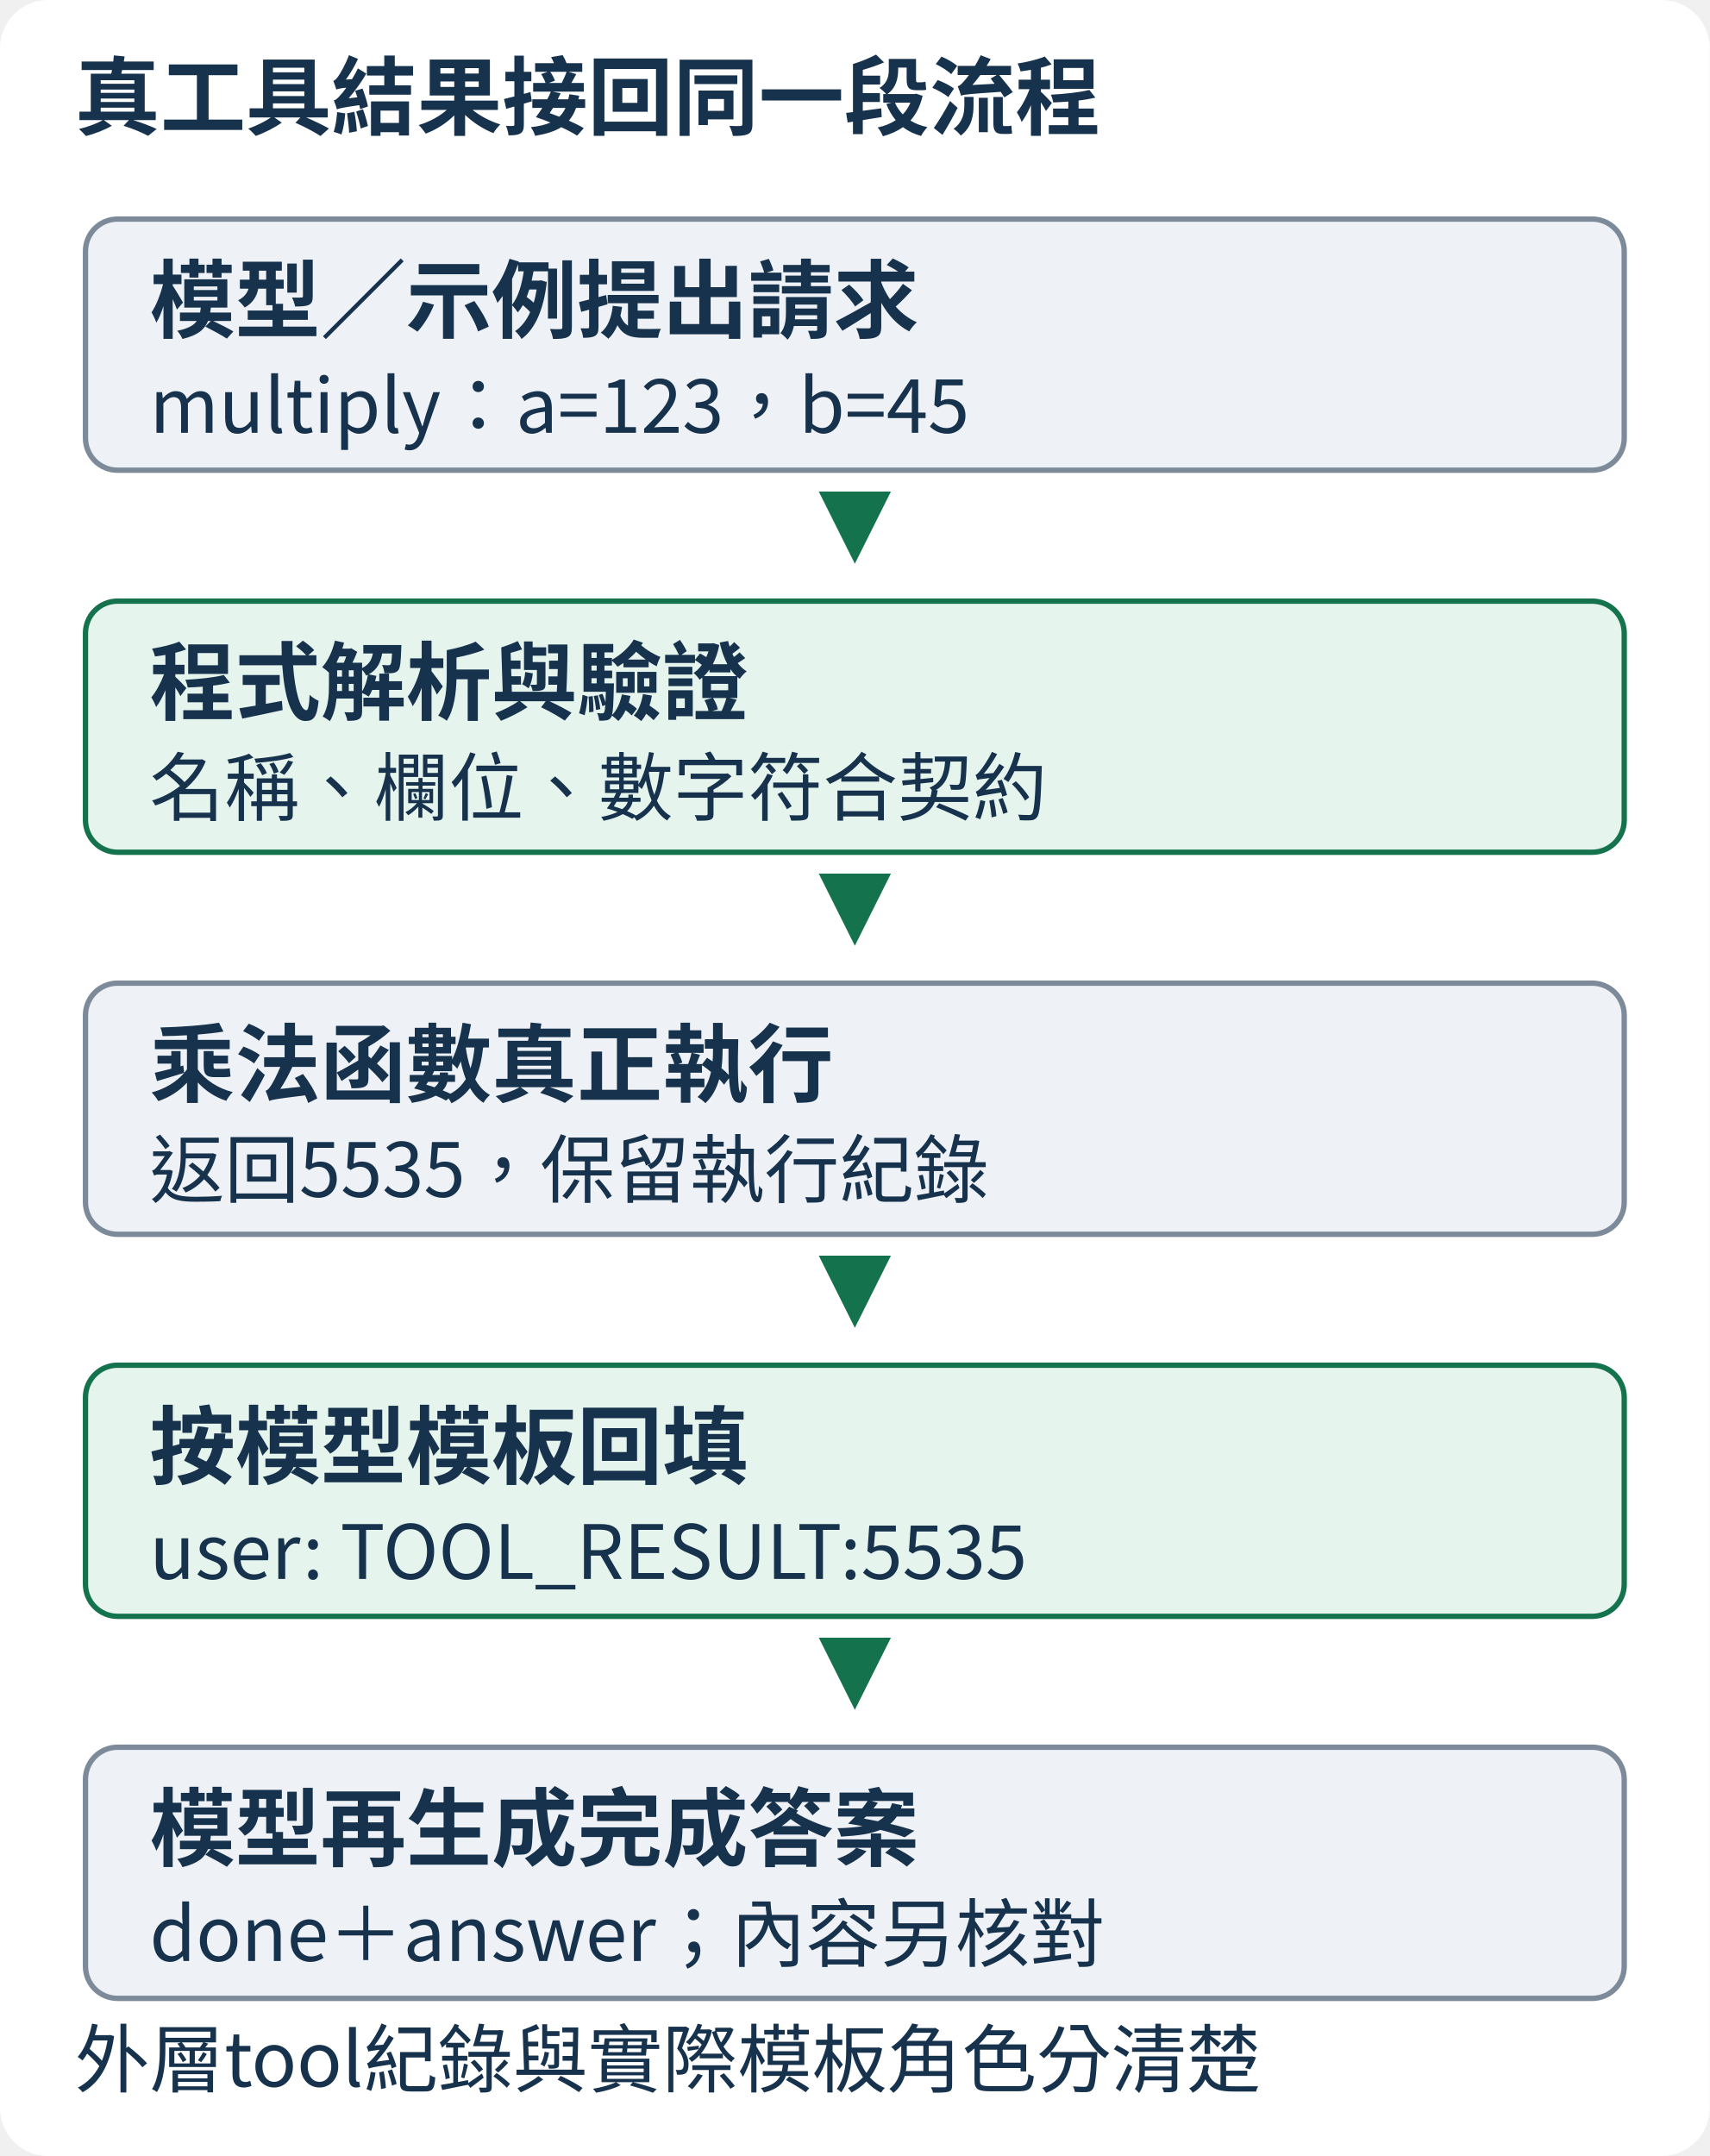
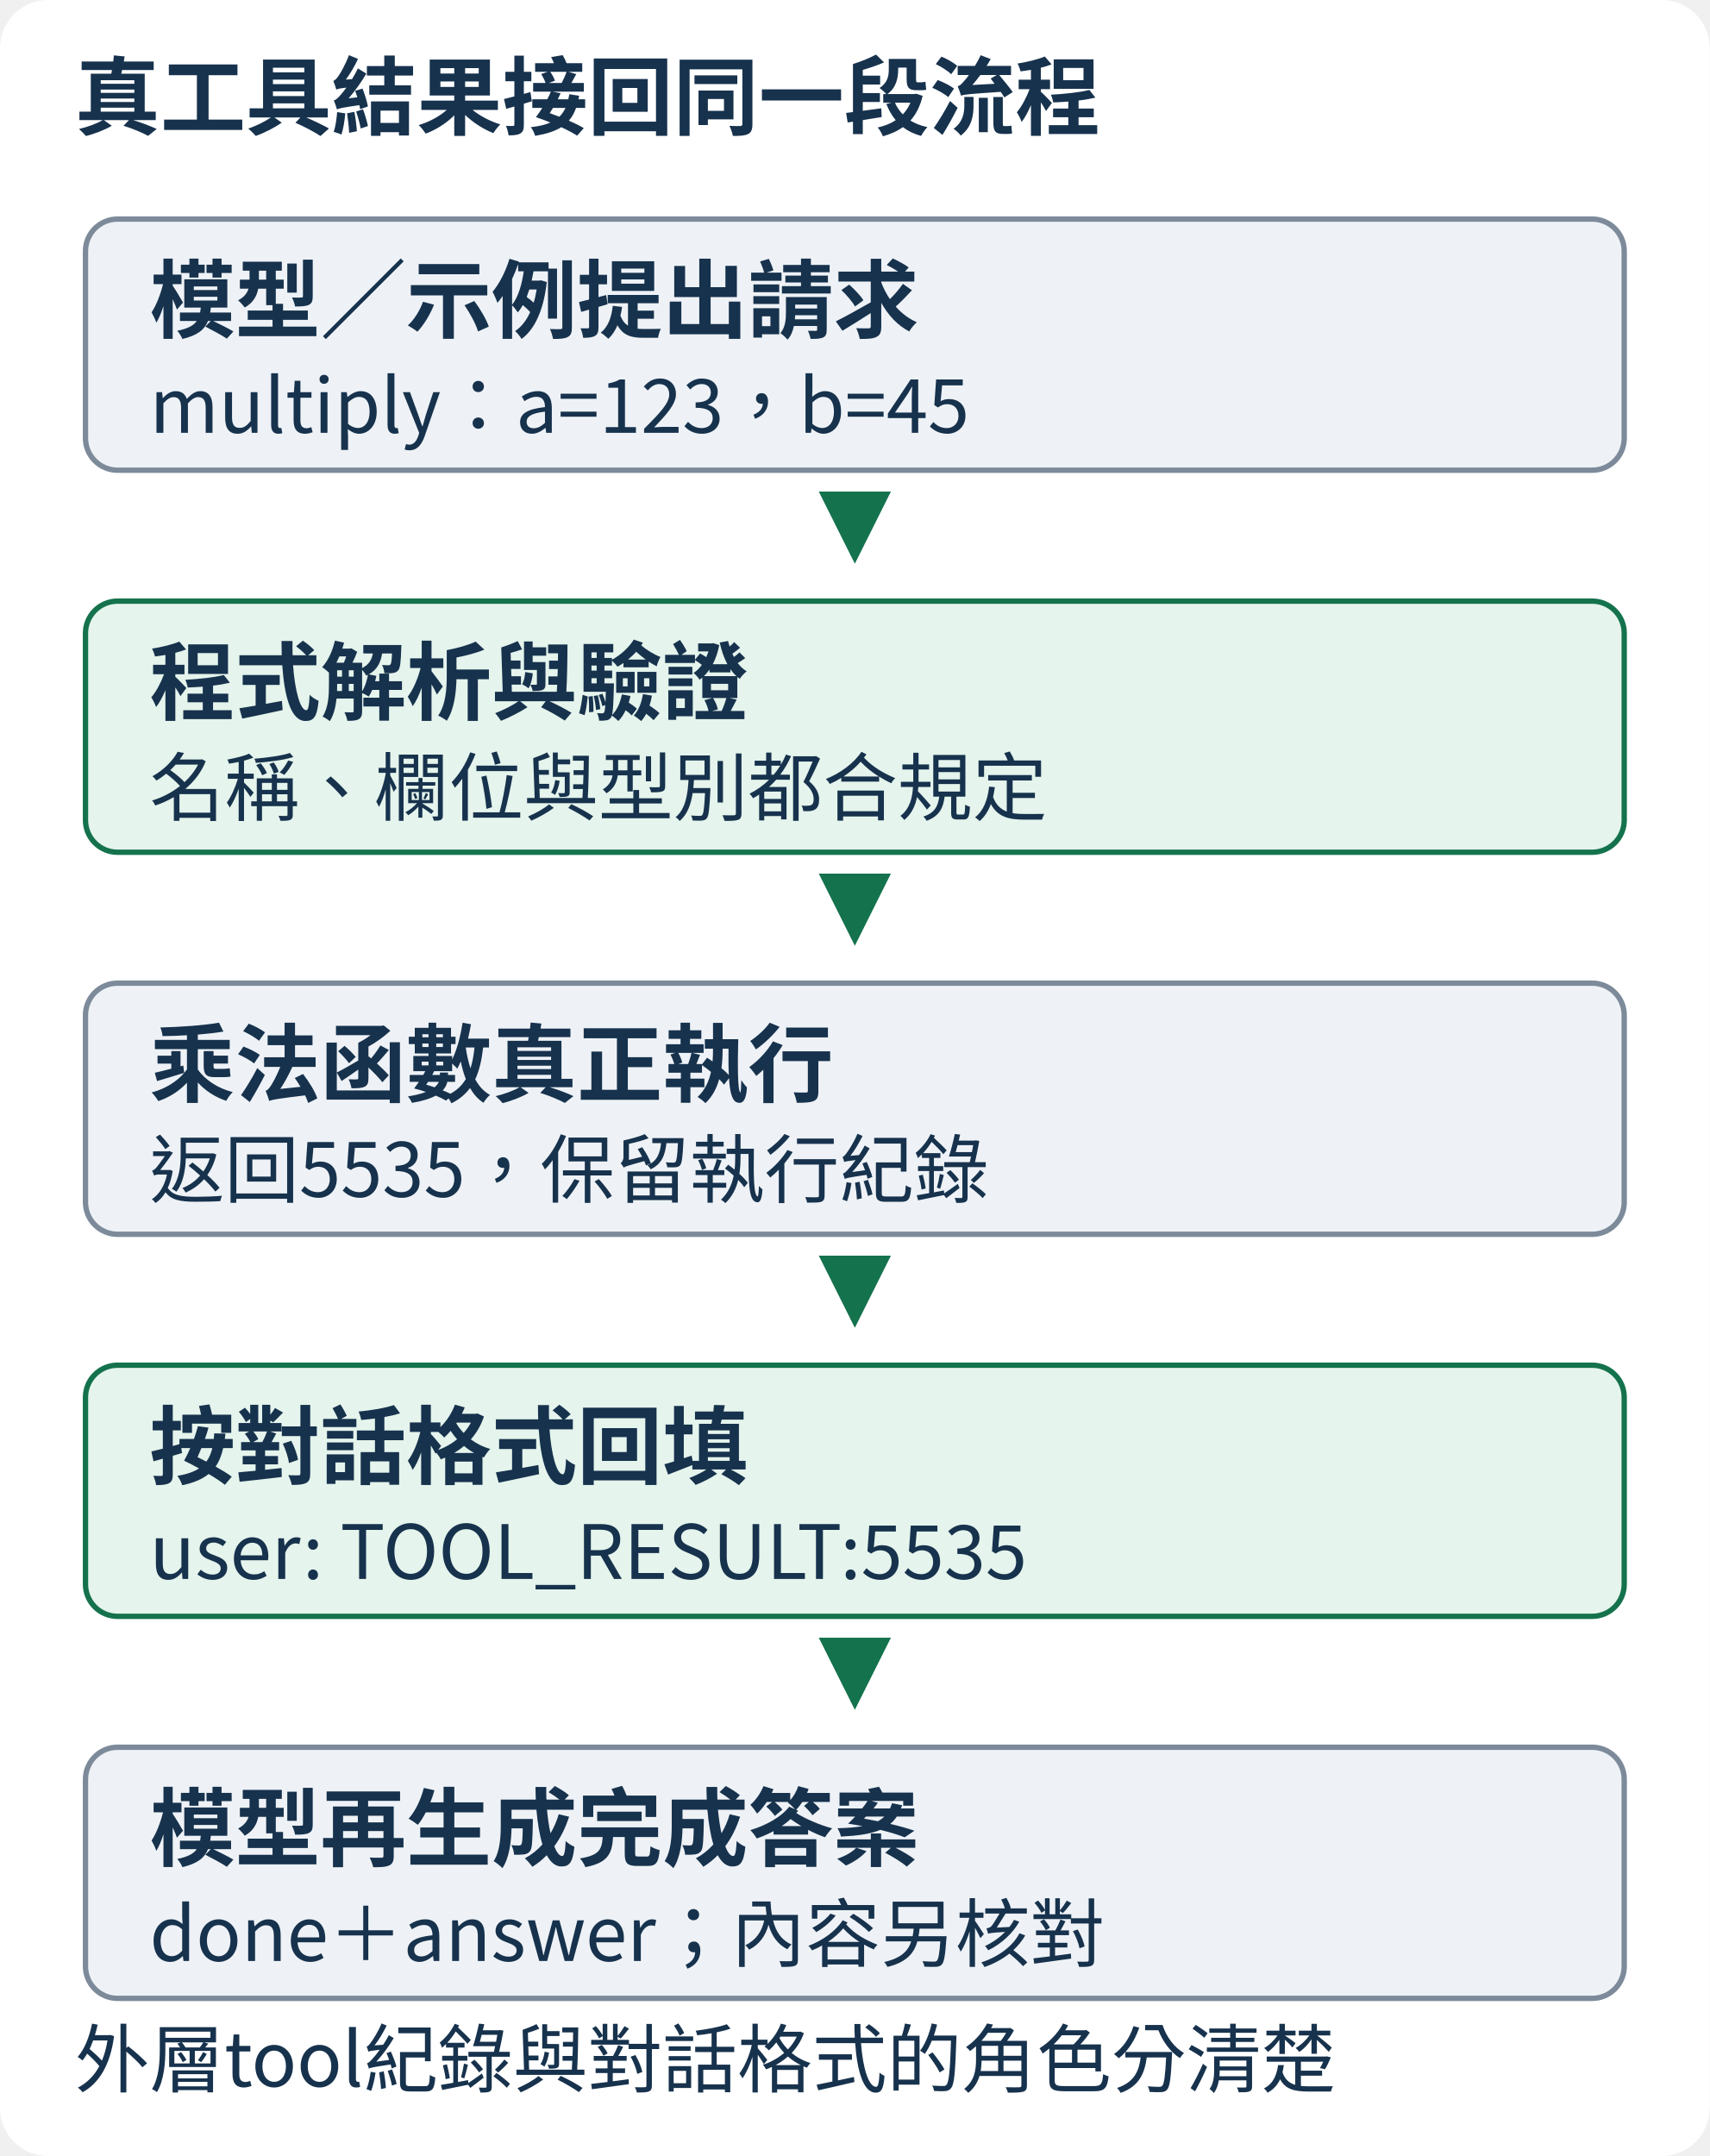
<svg xmlns="http://www.w3.org/2000/svg" width="640" height="807" viewBox="0 0 640 807" role="img" aria-labelledby="title desc">
  <defs>
    <marker id="arrow" markerWidth="9" markerHeight="9" refX="8" refY="4.5" orient="auto">
      <path d="M0 0 L9 4.5 L0 9 Z" fill="#14724d" />
    </marker>
  </defs>
  <style>text{font-family:"Noto Sans CJK TC","Microsoft JhengHei",sans-serif;fill:#17324d}</style>
  <rect width="640" height="807" rx="18" fill="white" />
  <text x="28" y="48" font-size="32" font-weight="700" text-anchor="start">真工具結果接回同一段流程</text>
  <rect x="32" y="82" width="576" height="94" rx="12" fill="#eef2f6" stroke="#7c8a9a" stroke-width="2" />
  <text x="56" y="124" font-size="32" font-weight="700" text-anchor="start">模型／示例提出請求</text>
  <text x="56" y="162" font-size="28" font-weight="400" text-anchor="start">multiply：a=123，b=45</text>
  <path d="M320 185 V208" fill="none" stroke="#14724d" stroke-width="3" marker-end="url(#arrow)" />
  <rect x="32" y="225" width="576" height="94" rx="12" fill="#e5f4ec" stroke="#14724d" stroke-width="2" />
  <text x="56" y="267" font-size="32" font-weight="700" text-anchor="start">程式解析與驗證</text>
-   <text x="56" y="305" font-size="28" font-weight="400" text-anchor="start">名稱、欄位、數字符合契約</text>
+   <text x="56" y="305" font-size="28" font-weight="400" text-anchor="start">名稱、欄位與型別都合規定</text>
  <path d="M320 328 V351" fill="none" stroke="#14724d" stroke-width="3" marker-end="url(#arrow)" />
  <rect x="32" y="368" width="576" height="94" rx="12" fill="#eef2f6" stroke="#7c8a9a" stroke-width="2" />
  <text x="56" y="410" font-size="32" font-weight="700" text-anchor="start">乘法函數真正執行</text>
  <text x="56" y="448" font-size="28" font-weight="400" text-anchor="start">返回5535，保留執行紀錄</text>
  <path d="M320 471 V494" fill="none" stroke="#14724d" stroke-width="3" marker-end="url(#arrow)" />
  <rect x="32" y="511" width="576" height="94" rx="12" fill="#e5f4ec" stroke="#14724d" stroke-width="2" />
-   <text x="56" y="553" font-size="32" font-weight="700" text-anchor="start">按模型模板回填</text>
+   <text x="56" y="553" font-size="32" font-weight="700" text-anchor="start">按對話格式回填</text>
  <text x="56" y="591" font-size="28" font-weight="400" text-anchor="start">user: TOOL_RESULT:5535</text>
  <path d="M320 614 V637" fill="none" stroke="#14724d" stroke-width="3" marker-end="url(#arrow)" />
  <rect x="32" y="654" width="576" height="94" rx="12" fill="#eef2f6" stroke="#7c8a9a" stroke-width="2" />
  <text x="56" y="696" font-size="32" font-weight="700" text-anchor="start">模型再生成完成答案</text>
  <text x="56" y="734" font-size="28" font-weight="400" text-anchor="start">done＋answer；內容另核對</text>
-   <text x="28" y="781" font-size="28" font-weight="400" text-anchor="start">外層tool紀錄與實際模板角色分清楚</text>
+   <text x="28" y="781" font-size="28" font-weight="400" text-anchor="start">外層tool紀錄與對話格式的角色分清楚</text>
</svg>
